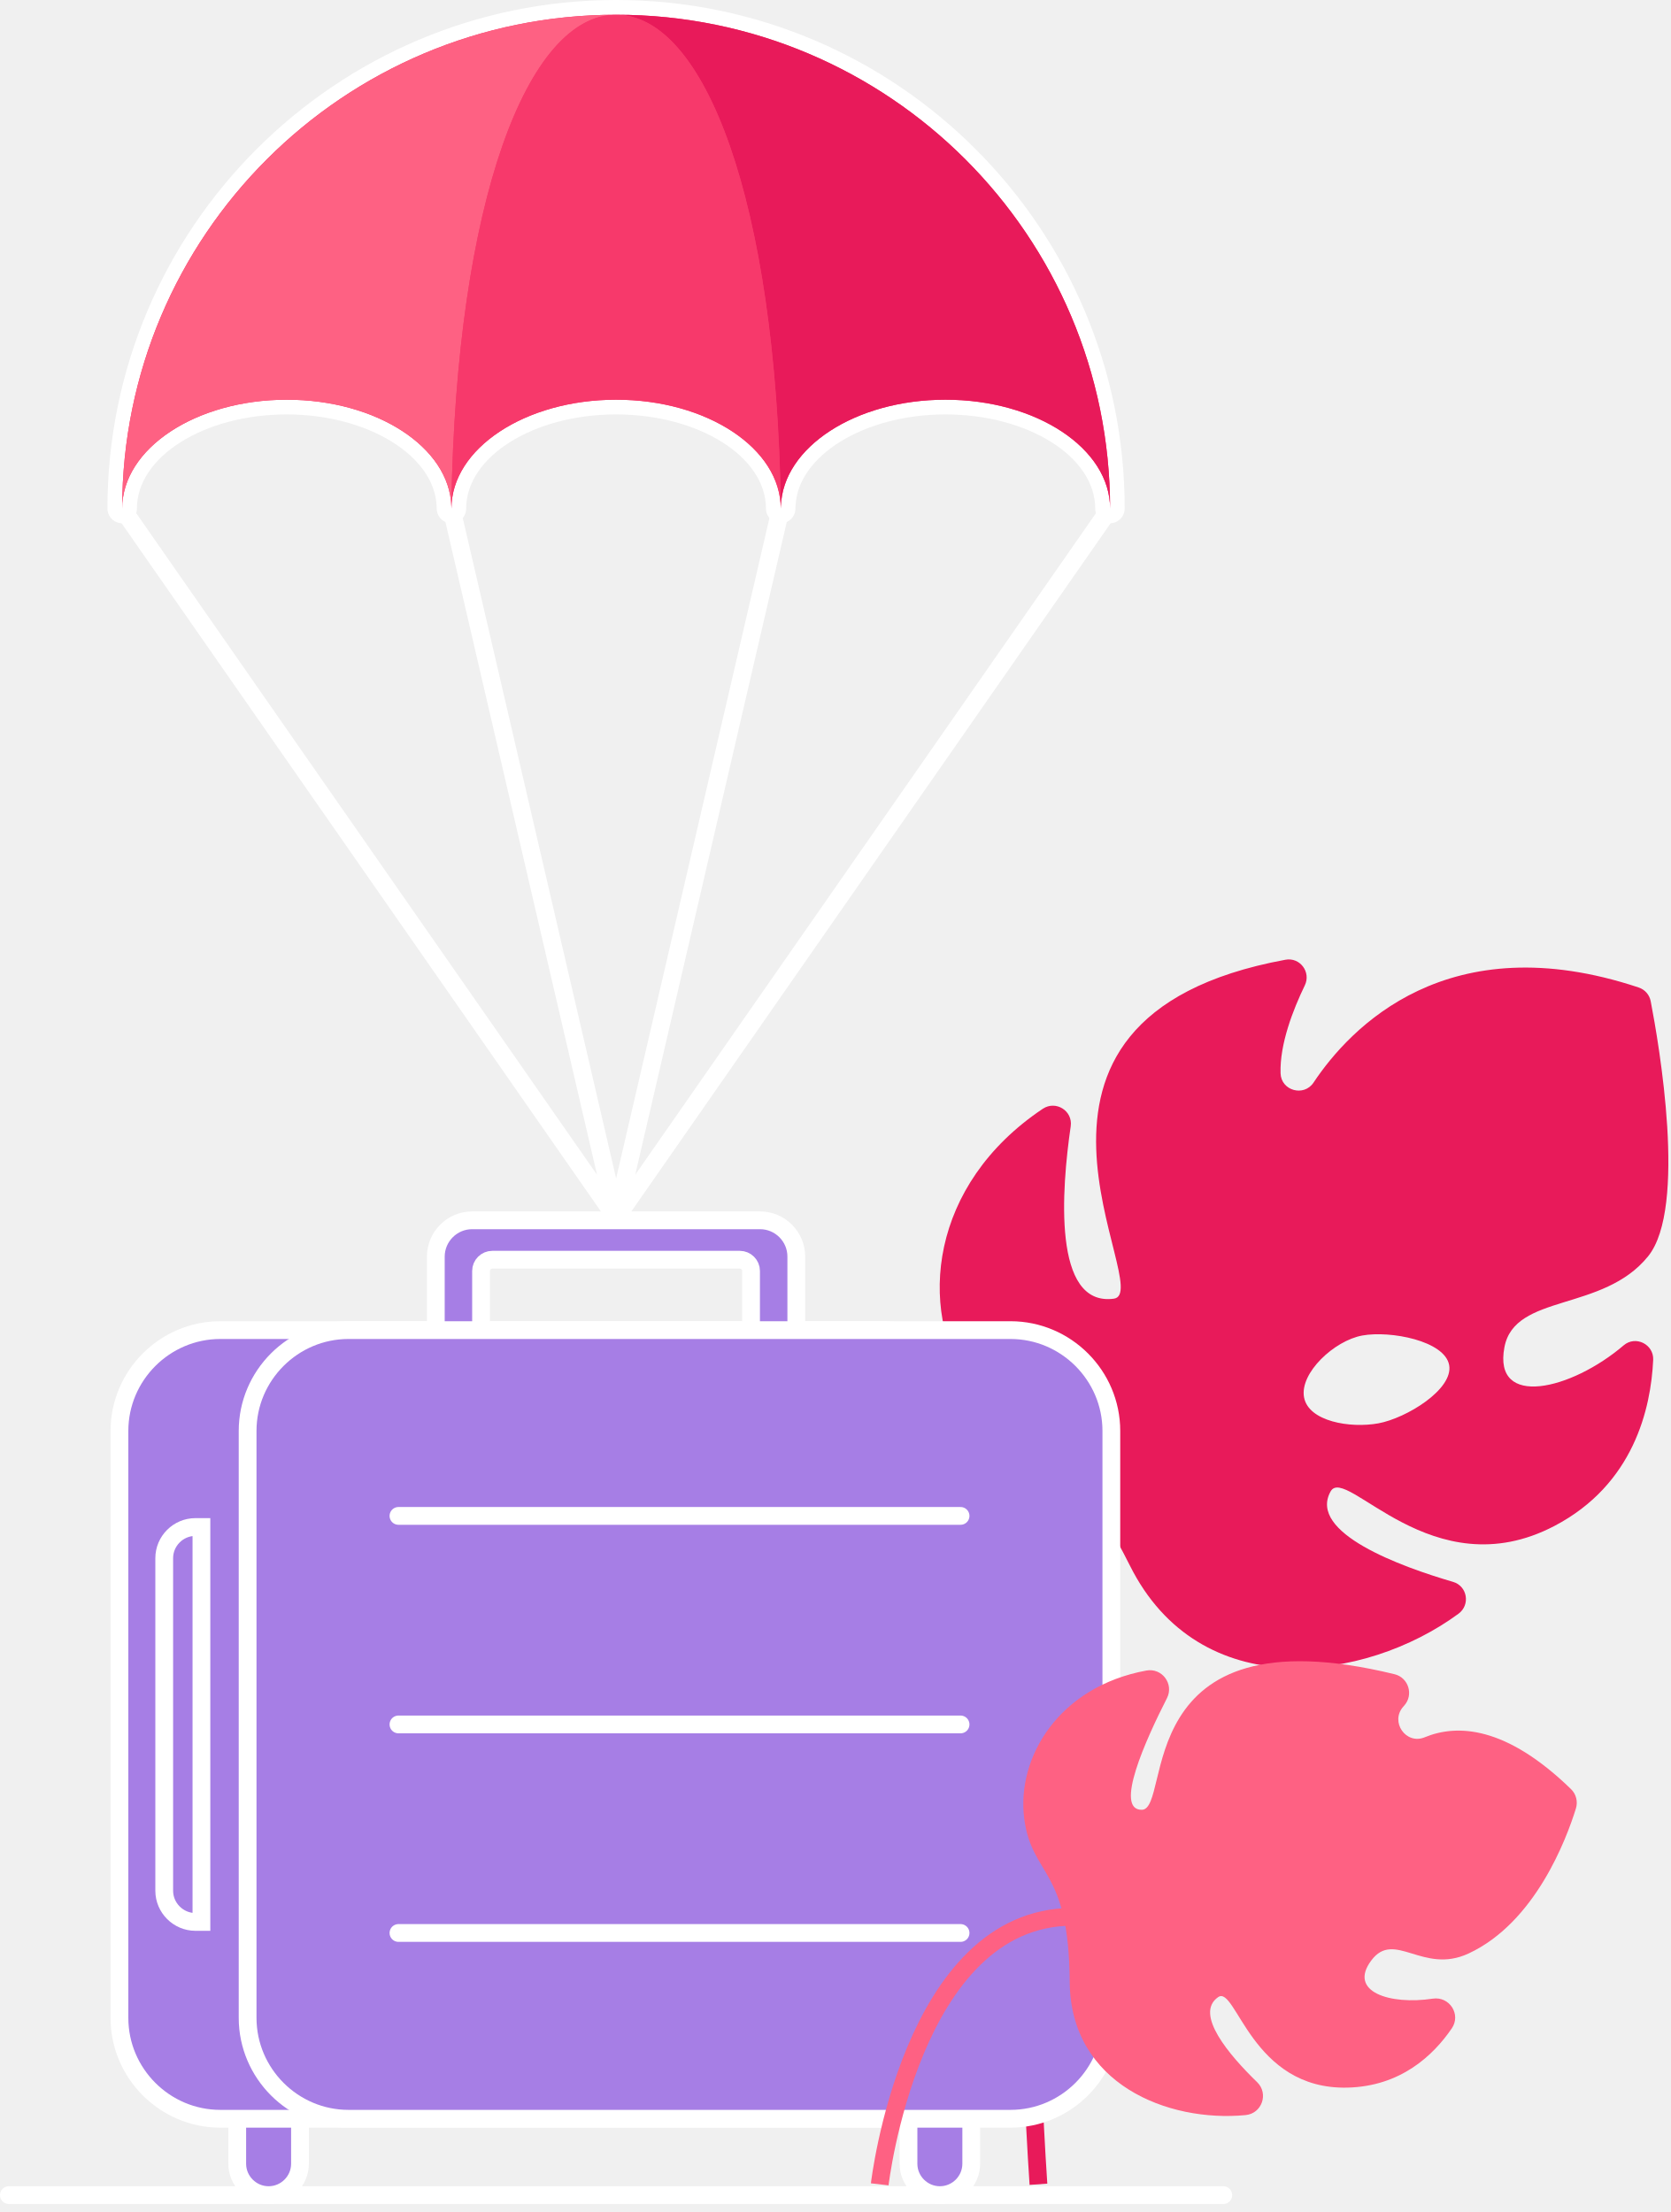
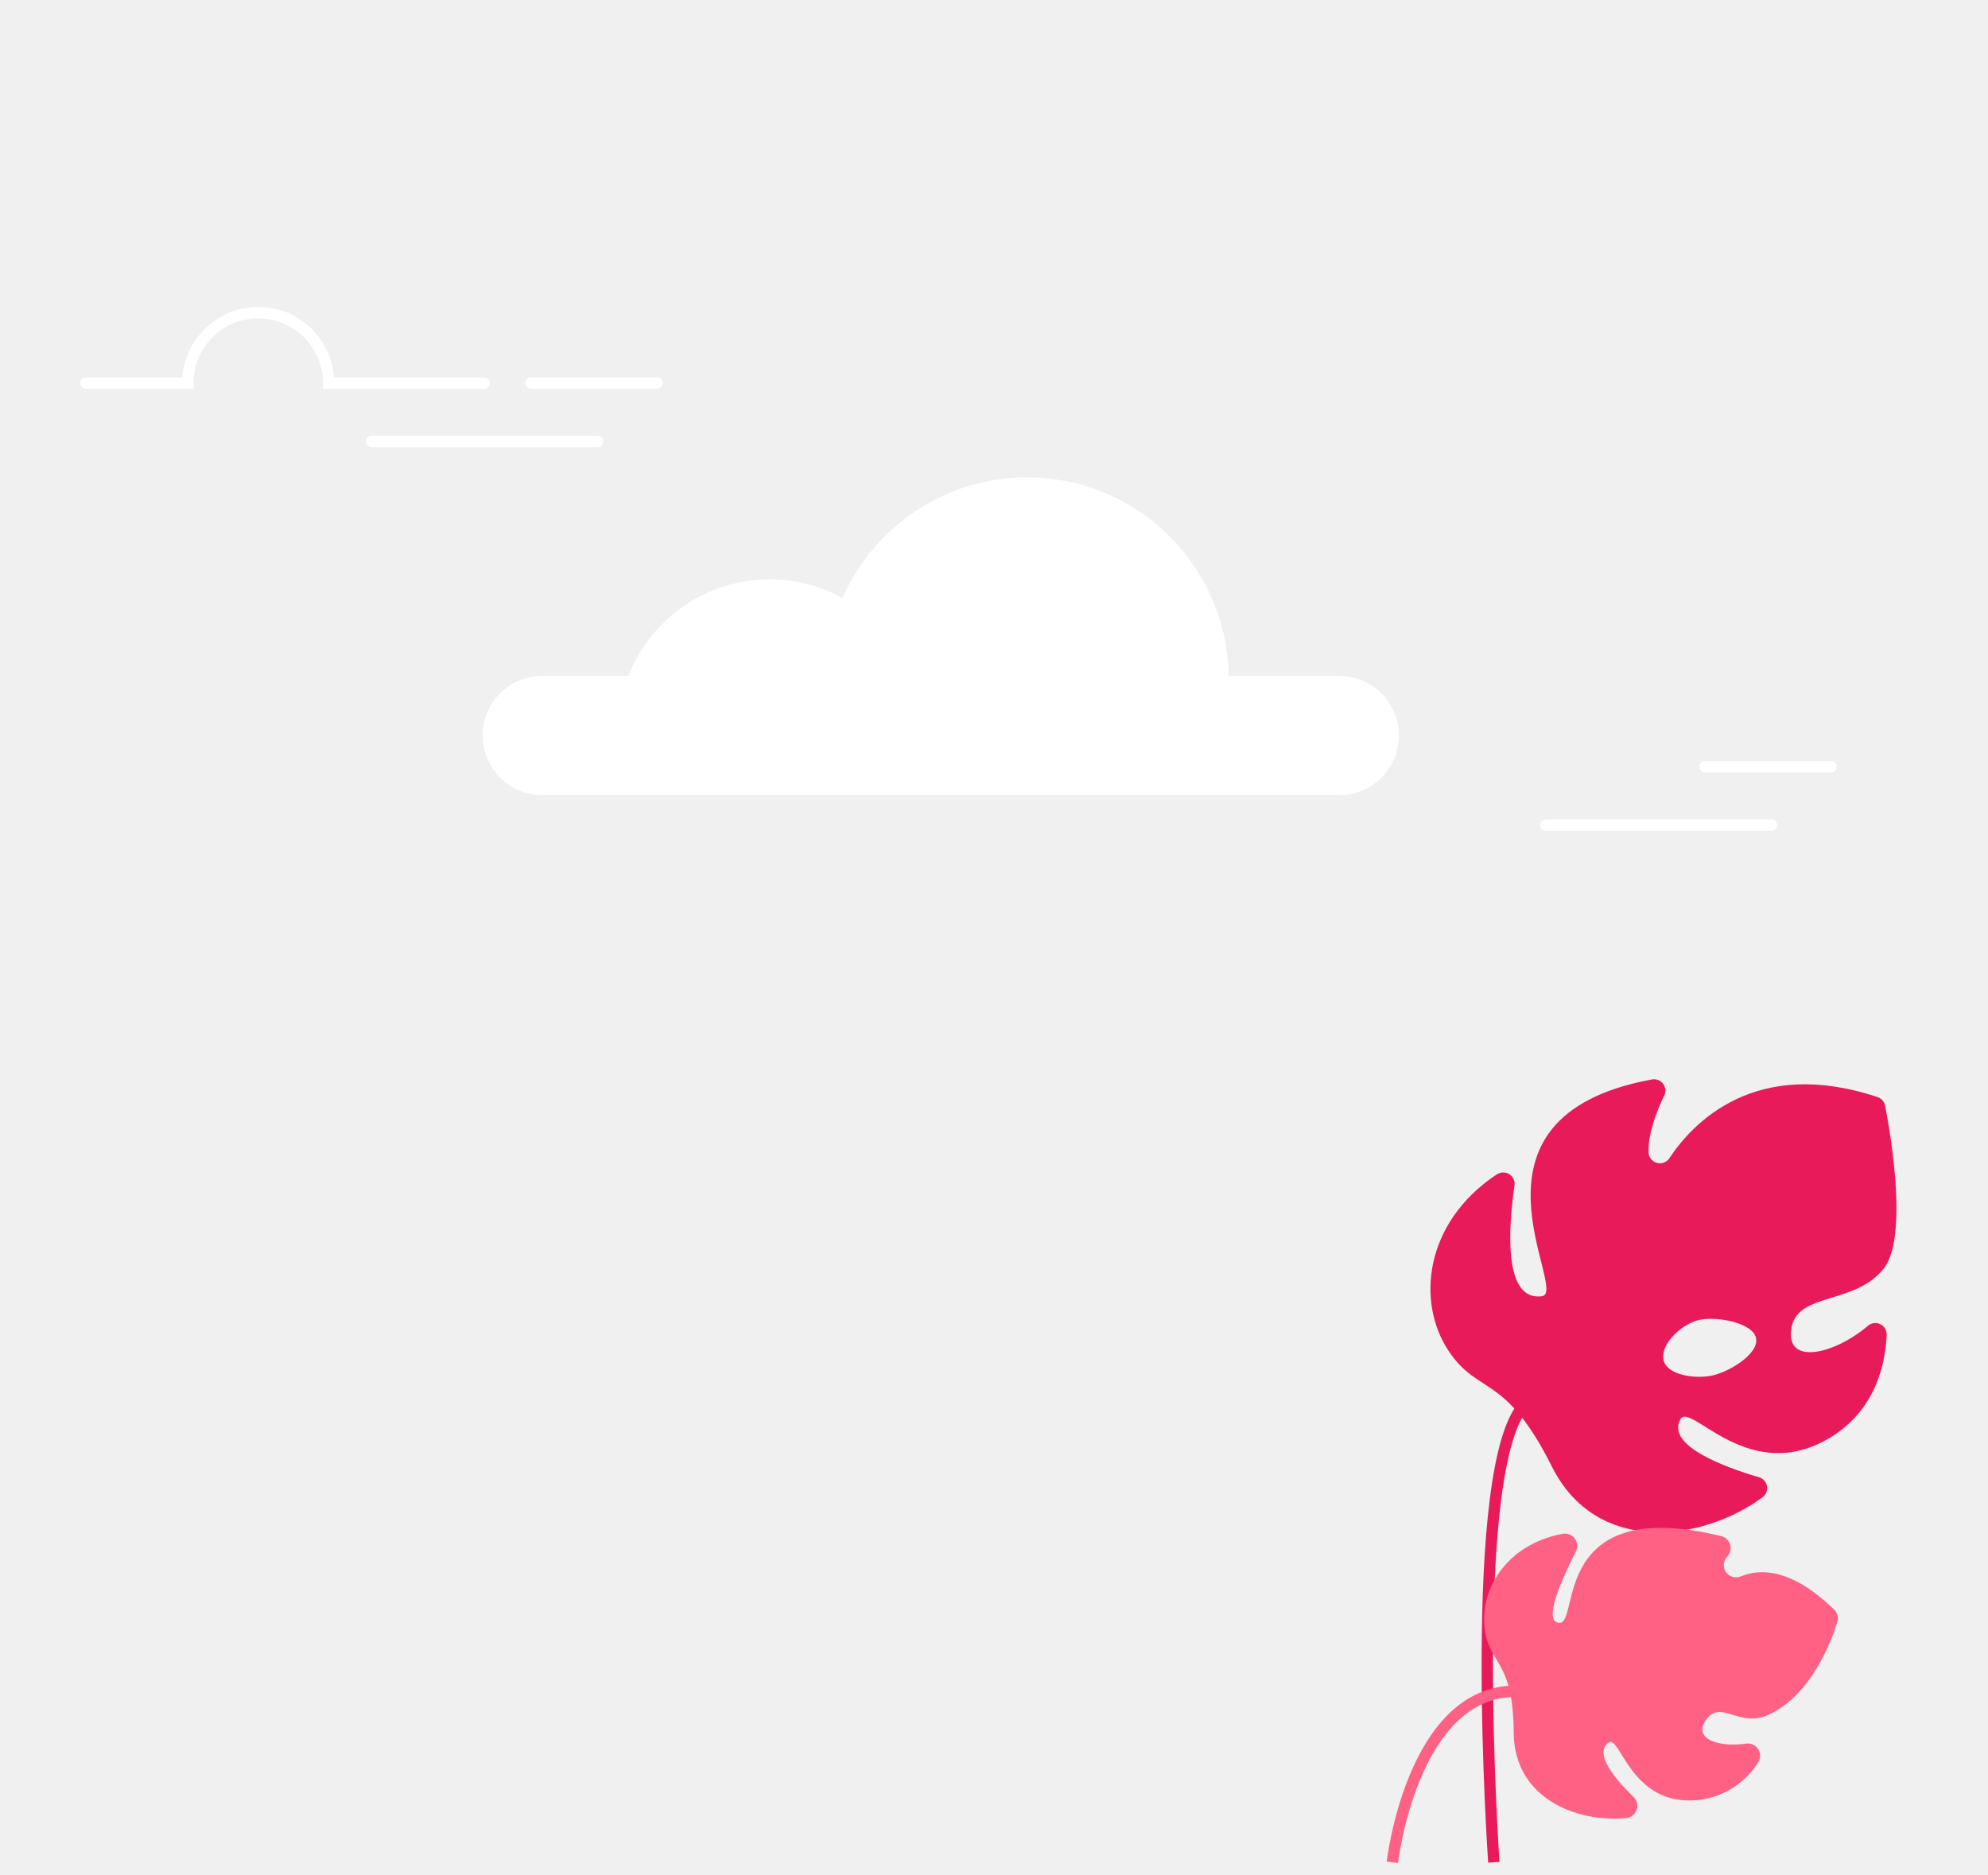
- <svg xmlns="http://www.w3.org/2000/svg" width="188" height="249" fill="none">
-   <path d="M117.345 124.816c1.467-.982 3.4.223 3.147 1.971-1.025 7.035-2.074 20.329 4.851 19.404 4.937-.658-16.654-31.533 19.318-38.156 1.632-.3 2.896 1.391 2.176 2.885-1.324 2.737-2.834 6.615-2.729 9.899.063 1.961 2.624 2.675 3.711 1.044 4.096-6.154 15.098-17.857 36.59-10.703.696.232 1.213.82 1.351 1.54.927 4.802 4.126 23.244-.289 28.716-5.088 6.312-15.025 4.144-16.174 10.249-1.3 6.906 7.513 4.825 13.421-.223 1.338-1.144 3.406-.116 3.322 1.642-.253 5.45-2.181 14.017-11.115 18.69-13.78 7.21-23.479-6.957-25.189-3.883-2.591 4.662 7.939 8.47 13.782 10.177 1.616.471 1.969 2.588.613 3.586-10.522 7.742-29.126 10.285-36.973-5.409-8.295-16.59-12.936-12.486-18.194-20.376-5.714-8.569-4.333-22.538 8.381-31.053zm29.403 32.469c.499 2.732 5.199 3.514 8.357 2.939 3.158-.577 8.473-3.832 7.974-6.563-.499-2.732-6.62-3.902-9.778-3.325-3.155.577-7.051 4.22-6.553 6.949z" fill="#E81A5A" />
-   <path d="M116.86 245.878s-4.908-70.272 5.541-80.722" stroke="#E81A5A" stroke-width="2" stroke-miterlimit="10" />
-   <path d="M1 247.1h136.663" stroke="#fff" stroke-width="2" stroke-miterlimit="10" stroke-linecap="round" />
-   <path d="M105.767 247.1c1.948 0 3.531-1.592 3.531-3.531v-5.065c0-1.948-1.592-3.531-3.531-3.531-1.948 0-3.531 1.591-3.531 3.531v5.065c0 1.939 1.591 3.531 3.531 3.531zM30.228 247.1c1.948 0 3.531-1.592 3.531-3.531v-5.065c0-1.948-1.591-3.531-3.531-3.531-1.948 0-3.531 1.591-3.531 3.531v5.065c0 1.939 1.591 3.531 3.531 3.531z" fill="#A67EE5" stroke="#fff" stroke-width="2" stroke-miterlimit="10" />
-   <path d="M24.79 238.504h74.503c6.242 0 11.348-5.106 11.348-11.348v-66.081c0-6.242-5.106-11.348-11.348-11.348h-74.503c-6.242 0-11.348 5.106-11.348 11.348v66.081c0 6.242 5.106 11.348 11.348 11.348z" fill="#A67EE5" stroke="#fff" stroke-width="2" stroke-miterlimit="10" />
-   <path d="M86.975 158.646v44.961M51.688 158.646v44.961" stroke="#fff" stroke-width="2" stroke-miterlimit="10" stroke-linecap="round" />
-   <path d="M53.13 137.368h32.402c2.246 0 4.078 1.832 4.078 4.078v16.007c0 .663-.53 1.193-1.194 1.193h-2.702c-.663 0-1.194-.53-1.194-1.193v-14.382c0-.696-.572-1.268-1.268-1.268H55.402c-.696 0-1.268.572-1.268 1.268v14.382c0 .663-.53 1.193-1.194 1.193h-2.702c-.663 0-1.194-.53-1.194-1.193v-16.007c.008-2.246 1.84-4.078 4.087-4.078z" fill="#A67EE5" stroke="#fff" stroke-width="2" stroke-miterlimit="10" />
-   <path d="M39.213 238.504h74.503c6.242 0 11.348-5.106 11.348-11.348v-66.081c0-6.242-5.106-11.348-11.348-11.348H39.213c-6.242 0-11.348 5.106-11.348 11.348v66.081c.008 6.242 5.114 11.348 11.348 11.348z" fill="#A67EE5" stroke="#fff" stroke-width="2" stroke-miterlimit="10" />
-   <path d="M108.096 170.641H44.841M108.096 194.116H44.841M108.096 217.591H44.841" stroke="#fff" stroke-width="2" stroke-miterlimit="10" stroke-linecap="round" />
-   <path d="M21.996 171.892h.671v44.455h-.671c-1.931 0-3.515-1.583-3.515-3.514v-37.418c-.008-1.939 1.575-3.523 3.515-3.523z" fill="#A67EE5" stroke="#fff" stroke-width="2" stroke-miterlimit="10" />
-   <path d="M69.336 137.078L13.749 57.245M69.336 137.078L50.801 57.245M87.862 57.245l-18.526 79.833M124.915 57.245l-55.579 79.833" stroke="#fff" stroke-width="2" stroke-miterlimit="10" stroke-linecap="round" stroke-linejoin="round" />
-   <path d="M124.915 58.074c-.456 0-.829-.373-.829-.829 0-6.3-7.941-11.422-17.698-11.422-9.557 0-17.498 5.023-17.689 11.19l-.008.232c0 .456-.373.829-.829.829-.456 0-.829-.373-.829-.829 0-6.3-7.941-11.422-17.697-11.422-9.756 0-17.697 5.123-17.697 11.422 0 .456-.373.829-.829.829-.456 0-.829-.373-.829-.829l-.008-.24c-.199-6.167-8.132-11.182-17.689-11.182-9.756 0-17.697 5.123-17.697 11.422 0 .456-.373.829-.829.829-.456 0-.829-.373-.829-.829C12.92 26.136 38.227.829 69.328.829c31.109 0 56.416 25.307 56.416 56.416 0 .456-.365.829-.829.829z" fill="#F7396B" />
-   <path d="M69.336 1.658c30.703 0 55.587 24.884 55.587 55.587 0-6.764-8.297-12.251-18.526-12.251-10.105 0-18.311 5.346-18.518 11.994 0 .083-.008.174-.008.257 0-6.764-8.297-12.251-18.526-12.251S50.801 50.481 50.801 57.245c0-.091-.008-.174-.008-.265-.216-6.64-8.422-11.986-18.518-11.986-10.237 0-18.526 5.487-18.526 12.251 0-30.703 24.884-55.587 55.587-55.587zm0-1.658c-31.565 0-57.245 25.68-57.245 57.245 0 .912.746 1.658 1.658 1.658.912 0 1.658-.746 1.658-1.658 0-5.844 7.568-10.594 16.869-10.594 9.11 0 16.678 4.659 16.86 10.378l.008.133v.083c0 .912.746 1.658 1.658 1.658.912 0 1.658-.738 1.658-1.658 0-5.844 7.568-10.594 16.868-10.594 9.3 0 16.869 4.75 16.869 10.594 0 .912.746 1.658 1.658 1.658.912 0 1.658-.746 1.658-1.658v-.075l.008-.133c.182-5.728 7.742-10.386 16.86-10.386 9.301 0 16.869 4.75 16.869 10.594 0 .912.746 1.658 1.657 1.658.912 0 1.658-.746 1.658-1.658C126.573 25.68 100.893 0 69.336 0z" fill="#fff" />
-   <path d="M69.336 1.658c9.922 0 18.021 20.897 18.543 55.33.207-6.648 8.414-11.994 18.518-11.994 10.237 0 18.526 5.487 18.526 12.251-.008-30.703-24.892-55.587-55.587-55.587z" fill="#E81A5A" />
-   <path d="M69.328 1.658c-30.695 0-55.579 24.884-55.579 55.587 0-6.764 8.297-12.251 18.526-12.251 10.096 0 18.302 5.346 18.518 11.986.522-34.425 8.612-55.322 18.535-55.322z" fill="#FE6183" />
-   <path d="M69.336 1.658c-9.931 0-18.021 20.897-18.543 55.322 0 .091.008.174.008.265 0-6.764 8.297-12.251 18.526-12.251 10.229 0 18.526 5.487 18.526 12.251 0-.091.008-.174.008-.257-.514-34.433-8.604-55.33-18.526-55.33z" fill="#F7396B" />
-   <path d="M176.796 201.401c.578.562.785 1.403.549 2.172-1.06 3.426-4.58 12.854-12.101 16.337-5.134 2.377-8.326-2.697-10.923.769-2.654 3.539 2.103 5.034 6.916 4.305 1.877-.285 3.211 1.775 2.141 3.343-2.101 3.076-5.771 6.521-11.725 6.671-10.845.269-12.553-11.584-14.569-10.186-2.722 1.885 1.269 6.548 4.386 9.573 1.325 1.285.54 3.531-1.297 3.706-8.763.839-19.719-3.51-19.794-15-.083-12.937-4.251-11.797-5.115-18.356-.906-6.881 3.883-14.876 13.744-16.686 1.762-.322 3.128 1.514 2.313 3.112-2.412 4.732-5.959 12.606-2.824 12.563 3.461-.048-1.578-22.578 28.432-15.263 1.584.384 2.181 2.329 1.089 3.539-.032.037-.067.075-.099.113-1.517 1.704.296 4.321 2.406 3.45 3.663-1.517 9.165-1.272 16.471 5.838z" fill="#FE6183" />
-   <path d="M99 245.886s3.48-30.113 21.701-30.113" stroke="#FE6183" stroke-width="2" stroke-miterlimit="10" />
+ <svg xmlns="http://www.w3.org/2000/svg" viewBox="0 0 350 330">
+   <defs>
+     <path id="movement" d="M179,111c24.19-9.24,29.8-15.84,29.42-20.44C207.18,75.43,138.73,51.78,96,84c-2.93,2.21-31.66,24.52-29,54,3.54,39.18,59.83,61.15,75.7,67.35,53.65,20.94,94.43,8.79,101.78,27.18,2.89,7.25.78,19.69-21.48,42.47" />
+   </defs>
+   <g id="red-leaf">
+     <g transform="translate(263, 280)">
+       <animateTransform attributeName="transform" type="rotate" dur="3s" values="0; -2; 2; -2; 0" additive="sum" fill="freeze" repeatCount="indefinite" />
+       <g transform="translate(-263, -280)">
+         <path d="M263.47,206.82a2,2,0,0,1,3.15,2c-1,7-2.07,20.33,4.85,19.4,4.94-.66-16.65-31.53,19.32-38.16a2,2,0,0,1,2.18,2.89c-1.32,2.74-2.83,6.61-2.73,9.9a2,2,0,0,0,3.71,1c4.1-6.15,15.1-17.86,36.59-10.7a2,2,0,0,1,1.35,1.54c0.93,4.8,4.13,23.24-.29,28.72-5.09,6.31-15,4.14-16.18,10.25-1.3,6.91,7.51,4.82,13.42-.22a2,2,0,0,1,3.32,1.64c-0.25,5.45-2.18,14-11.12,18.69-13.78,7.21-23.48-7-25.19-3.88-2.59,4.66,7.94,8.47,13.78,10.18a2,2,0,0,1,.61,3.59c-10.52,7.74-29.13,10.28-37-5.41-8.3-16.59-12.93-12.49-18.19-20.38-5.71-8.57-4.33-22.54,8.38-31.05m29.4,32.47c0.5,2.73,5.2,3.51,8.35,2.94s8.47-3.83,8-6.56-6.62-3.9-9.78-3.33-7.05,4.22-6.55,6.95" fill="#e81a5a" />
+       </g>
+     </g>
+     <path d="M263,327.88s-4.91-70.27,5.54-80.72" fill="none" stroke="#e81a5a" stroke-miterlimit="10" stroke-width="2" />
+   </g>
+   <g id="clouds">
+     <animate id="firstCloudOpacity" attributeType="CSS" attributeName="opacity" values="0; 1" keyTimes="0; 1" dur="0.2s" calcMode="paced" fill="freeze" />
+     <animateTransform attributeName="transform" type="translate" values="0 0; 0 -200" keyTimes="0; 1" calcMode="linear" additive="sum" dur="0.3s" begin="1s" fill="freeze" />
+     <animate attributeType="CSS" attributeName="opacity" values="1; 0" keyTimes="0; 1" dur="0.3s" calcMode="paced" fill="freeze" begin="1s" />
+     <g id="left-cloud">
+       <animateTransform id="leftCloudTransform" attributeName="transform" type="translate" values="50 0; 0 0" keyTimes="0; 1" calcMode="linear" additive="sum" dur="0.25s" />
+       <line x1="65.43" y1="77.72" x2="105.21" y2="77.72" fill="none" stroke="#fff" stroke-linecap="round" stroke-miterlimit="10" stroke-width="2" />
+       <g>
+         <path d="M85.22,67.45H57.86a12.4,12.4,0,1,0-24.8,0H15.13" fill="none" stroke="#fff" stroke-linecap="round" stroke-miterlimit="10" stroke-width="2" />
+         <line x1="93.48" y1="67.45" x2="115.68" y2="67.45" fill="none" stroke="#fff" stroke-linecap="round" stroke-miterlimit="10" stroke-width="2" />
+       </g>
+     </g>
+     <g>
+       <animateTransform attributeName="transform" type="translate" values="50 0; 0 0" keyTimes="0; 1" calcMode="linear" additive="sum" dur="0.25s" />
+       <g id="right-clouds">
+         <line x1="272.13" y1="145.27" x2="311.9" y2="145.27" fill="none" stroke="#fff" stroke-linecap="round" stroke-miterlimit="10" stroke-width="2" />
+         <line x1="300.17" y1="135" x2="322.37" y2="135" fill="none" stroke="#fff" stroke-linecap="round" stroke-miterlimit="10" stroke-width="2" />
+       </g>
+       <g id="big-cloud">
+         <path d="M235.77,119H216.32a35.49,35.49,0,0,0-68-13.69A26.34,26.34,0,0,0,135.43,102a26.72,26.72,0,0,0-24.8,17H95.48a10.49,10.49,0,0,0,0,21h140.3a10.49,10.49,0,0,0,0-21" fill="#fff" />
+       </g>
+     </g>
+   </g>
+   <g id="flying">
+     <animateMotion dur="1.5s" begin="leftCloudTransform.end" fill="freeze">
+       <mpath href="#movement" />
+     </animateMotion>
+     <g opacity="0">
+       <animate attributeType="CSS" attributeName="opacity" values="0; 1" keyTimes="0; 1" dur="0.1s" calcMode="paced" fill="freeze" additive="sum" begin="leftCloudTransform.end + 0.1s" />
+       <animateTransform attributeName="transform" type="scale" values="0; 0.1; 0.25; 0.5; 1; 1" keyTimes="0; 0.1; 0.3; 0.5; 0.8; 1" dur="1.5s" additive="sum" fill="freeze" begin="leftCloudTransform.end" />
+       <animateTransform attributeName="transform" type="translate" values="-30 -150; 0 -150; 0 -140; -200 -350; -210 -350; -225 -276" keyTimes="0; 0.05; 0.3; 0.5; 0.8; 1" dur="1.5s" additive="sum" fill="freeze" begin="leftCloudTransform.end" />
+       <animateTransform attributeName="transform" type="rotate" calcMode="spline" keySplines="                         0.33, 0, 0.67, 1;                         0.33, 0, 0.67, 1;                         0.33, 0, 0.67, 1;                         0.33, 0, 0.67, 1;                         0.17, 0, 0.83, 1;" keyTimes="0; 0.29; 0.56; 0.68; 0.92; 1" values="30; -30; 20; 18.29; -6.48; 0" dur="1.5s" additive="sum" fill="freeze" begin="leftCloudTransform.end" />
+       <g id="suitcase">
+         <path d="M251.89,328.88a3.54,3.54,0,0,0,3.53-3.53v-5.07a3.53,3.53,0,1,0-7.06,0v5.07a3.55,3.55,0,0,0,3.53,3.53" fill="#a67ee5" />
+         <path d="M251.89,328.88a3.54,3.54,0,0,0,3.53-3.53v-5.07a3.53,3.53,0,1,0-7.06,0v5.07A3.55,3.55,0,0,0,251.89,328.88Z" fill="none" stroke="#fff" stroke-miterlimit="10" stroke-width="2" />
+         <path d="M176.35,328.88a3.54,3.54,0,0,0,3.53-3.53v-5.07a3.53,3.53,0,1,0-7.06,0v5.07a3.54,3.54,0,0,0,3.53,3.53" fill="#a67ee5" />
+         <path d="M176.35,328.88a3.54,3.54,0,0,0,3.53-3.53v-5.07a3.53,3.53,0,1,0-7.06,0v5.07A3.54,3.54,0,0,0,176.35,328.88Z" fill="none" stroke="#fff" stroke-miterlimit="10" stroke-width="2" />
+         <path d="M170.92,320.29h74.5a11.38,11.38,0,0,0,11.35-11.35V242.86a11.38,11.38,0,0,0-11.35-11.35h-74.5a11.38,11.38,0,0,0-11.35,11.35v66.08a11.38,11.38,0,0,0,11.35,11.35" fill="#a67ee5" />
+         <rect x="159.57" y="231.51" width="97.2" height="88.78" rx="11.35" ry="11.35" fill="none" stroke="#fff" stroke-miterlimit="10" stroke-width="2" />
+         <path d="M199.26,219.15h32.4a4.09,4.09,0,0,1,4.08,4.08v16a1.19,1.19,0,0,1-1.19,1.19h-2.7a1.19,1.19,0,0,1-1.19-1.19V224.86a1.27,1.27,0,0,0-1.27-1.27H201.53a1.27,1.27,0,0,0-1.27,1.27v14.38a1.19,1.19,0,0,1-1.19,1.19h-2.7a1.19,1.19,0,0,1-1.19-1.19v-16a4.1,4.1,0,0,1,4.09-4.08" fill="#a67ee5" />
+         <path d="M199.26,219.15h32.4a4.09,4.09,0,0,1,4.08,4.08v16a1.19,1.19,0,0,1-1.19,1.19h-2.7a1.19,1.19,0,0,1-1.19-1.19V224.86a1.27,1.27,0,0,0-1.27-1.27H201.53a1.27,1.27,0,0,0-1.27,1.27v14.38a1.19,1.19,0,0,1-1.19,1.19h-2.7a1.19,1.19,0,0,1-1.19-1.19v-16A4.1,4.1,0,0,1,199.26,219.15Z" fill="none" stroke="#fff" stroke-miterlimit="10" stroke-width="2" />
+         <path d="M185.34,320.29h74.5a11.38,11.38,0,0,0,11.35-11.35V242.86a11.38,11.38,0,0,0-11.35-11.35h-74.5A11.38,11.38,0,0,0,174,242.86v66.08a11.39,11.39,0,0,0,11.35,11.35" fill="#a67ee5" />
+         <path d="M185.34,320.29h74.5a11.38,11.38,0,0,0,11.35-11.35V242.86a11.38,11.38,0,0,0-11.35-11.35h-74.5A11.38,11.38,0,0,0,174,242.86v66.08A11.39,11.39,0,0,0,185.34,320.29Z" fill="none" stroke="#fff" stroke-miterlimit="10" stroke-width="2" />
+         <line x1="254.22" y1="252.43" x2="190.97" y2="252.43" fill="none" stroke="#fff" stroke-linecap="round" stroke-miterlimit="10" stroke-width="2" />
+         <line x1="254.22" y1="275.9" x2="190.97" y2="275.9" fill="none" stroke="#fff" stroke-linecap="round" stroke-miterlimit="10" stroke-width="2" />
+         <line x1="254.22" y1="299.38" x2="190.97" y2="299.38" fill="none" stroke="#fff" stroke-linecap="round" stroke-miterlimit="10" stroke-width="2" />
+         <path d="M168.12,253.68h0.67v44.46h-0.67a3.53,3.53,0,0,1-3.52-3.51V257.2a3.52,3.52,0,0,1,3.52-3.52" fill="#a67ee5" />
+         <path d="M168.12,253.68h0.67v44.46h-0.67a3.53,3.53,0,0,1-3.52-3.51V257.2A3.52,3.52,0,0,1,168.12,253.68Z" fill="none" stroke="#fff" stroke-miterlimit="10" stroke-width="2" />
+       </g>
+       <g id="parachute-ropes">
+         <line x1="215.46" y1="218.86" x2="159.87" y2="139.03" fill="none" stroke="#fff" stroke-linecap="round" stroke-linejoin="round" stroke-width="2" />
+         <line x1="215.46" y1="218.86" x2="196.93" y2="139.03" fill="none" stroke="#fff" stroke-linecap="round" stroke-linejoin="round" stroke-width="2" />
+         <line x1="233.99" y1="139.03" x2="215.46" y2="218.86" fill="none" stroke="#fff" stroke-linecap="round" stroke-linejoin="round" stroke-width="2" />
+         <line x1="271.04" y1="139.03" x2="215.46" y2="218.86" fill="none" stroke="#fff" stroke-linecap="round" stroke-linejoin="round" stroke-width="2" />
+       </g>
+       <g id="parachute-top">
+         <path d="M215.46,83.44A55.58,55.58,0,0,1,271,139c0-6.76-8.3-12.25-18.53-12.25s-18.31,5.35-18.52,12c0,0.08,0,.17,0,0.26,0-6.76-8.3-12.25-18.53-12.25s-18.54,5.49-18.54,12.25c0-.09,0-0.17,0-0.26-0.22-6.64-8.42-12-18.52-12s-18.52,5.49-18.52,12.25a55.58,55.58,0,0,1,55.59-55.59m0-1.66A57.31,57.31,0,0,0,158.22,139a1.66,1.66,0,1,0,3.32,0c0-5.84,7.57-10.59,16.87-10.59,9.11,0,16.68,4.66,16.86,10.38V139a1.66,1.66,0,0,0,3.32,0c0-5.84,7.57-10.59,16.87-10.59s16.87,4.75,16.87,10.59a1.66,1.66,0,0,0,3.32,0v-0.21c0.18-5.73,7.74-10.39,16.86-10.39,9.3,0,16.87,4.75,16.87,10.59a1.66,1.66,0,1,0,3.32,0,57.3,57.3,0,0,0-57.23-57.25" fill="#fff" />
+         <path d="M215.46,83.44c9.92,0,18,20.9,18.54,55.33,0.21-6.65,8.41-12,18.52-12S271,132.27,271,139a55.59,55.59,0,0,0-55.59-55.59" fill="#e81a5a" />
+         <path d="M215.45,83.44A55.58,55.58,0,0,0,159.87,139c0-6.76,8.3-12.25,18.52-12.25s18.3,5.35,18.52,12c0.52-34.43,8.61-55.32,18.53-55.32" fill="#fe6183" />
+         <path d="M215.46,83.44c-9.93,0-18,20.9-18.54,55.32,0,0.09,0,.17,0,0.26,0-6.76,8.3-12.25,18.53-12.25S234,132.27,234,139c0-.09,0-0.17,0-0.26-0.51-34.43-8.6-55.33-18.52-55.33" fill="#f7396b" />
+       </g>
+     </g>
+   </g>
+   <g id="pink-leaf" transform="translate(240, 350)">
+     <animateTransform attributeName="transform" type="rotate" dur="3s" values="0; 4; -3; 1; -1; 0" additive="sum" fill="freeze" repeatCount="indefinite" />
+     <g transform="translate(-240, -350)">
+       <path d="M322.92,283.4a2.14,2.14,0,0,1,.55,2.17c-1.06,3.43-4.58,12.85-12.1,16.34-5.13,2.38-8.33-2.7-10.92.77s2.1,5,6.92,4.31a2.16,2.16,0,0,1,2.14,3.34A14.34,14.34,0,0,1,297.78,317c-10.84.27-12.55-11.58-14.57-10.19-2.72,1.89,1.27,6.55,4.39,9.57a2.16,2.16,0,0,1-1.3,3.71c-8.76.84-19.72-3.51-19.8-15-0.08-12.94-4.25-11.8-5.11-18.35-0.91-6.88,3.88-14.88,13.74-16.69a2.16,2.16,0,0,1,2.31,3.11c-2.41,4.73-6,12.6-2.82,12.56,3.46,0-1.58-22.58,28.43-15.26a2.16,2.16,0,0,1,1.09,3.54l-0.1.11a2.16,2.16,0,0,0,2.41,3.45c3.66-1.52,9.16-1.27,16.47,5.84" fill="#fe6183" />
+       <path d="M245.13,327.88s3.48-30.11,21.7-30.11" fill="none" stroke="#fe6183" stroke-miterlimit="10" stroke-width="2" />
+     </g>
+   </g>
+   <g>
+   </g>
+   <g id="ground">
+     <line x1="0.0" y1="329" x2="0.0" y2="329" fill="none" stroke="#fff" stroke-width="2">
+       <animate id="groundGrow" attributeName="x2" values="0.0; 283.79" dur="0.2s" fill="freeze" additive="sum" />
+       <animate attributeName="x1" values="0.0; 147.13" dur="0.2s" fill="freeze" additive="sum" begin="groundGrow.end" />
+     </line>
+   </g>
</svg>
